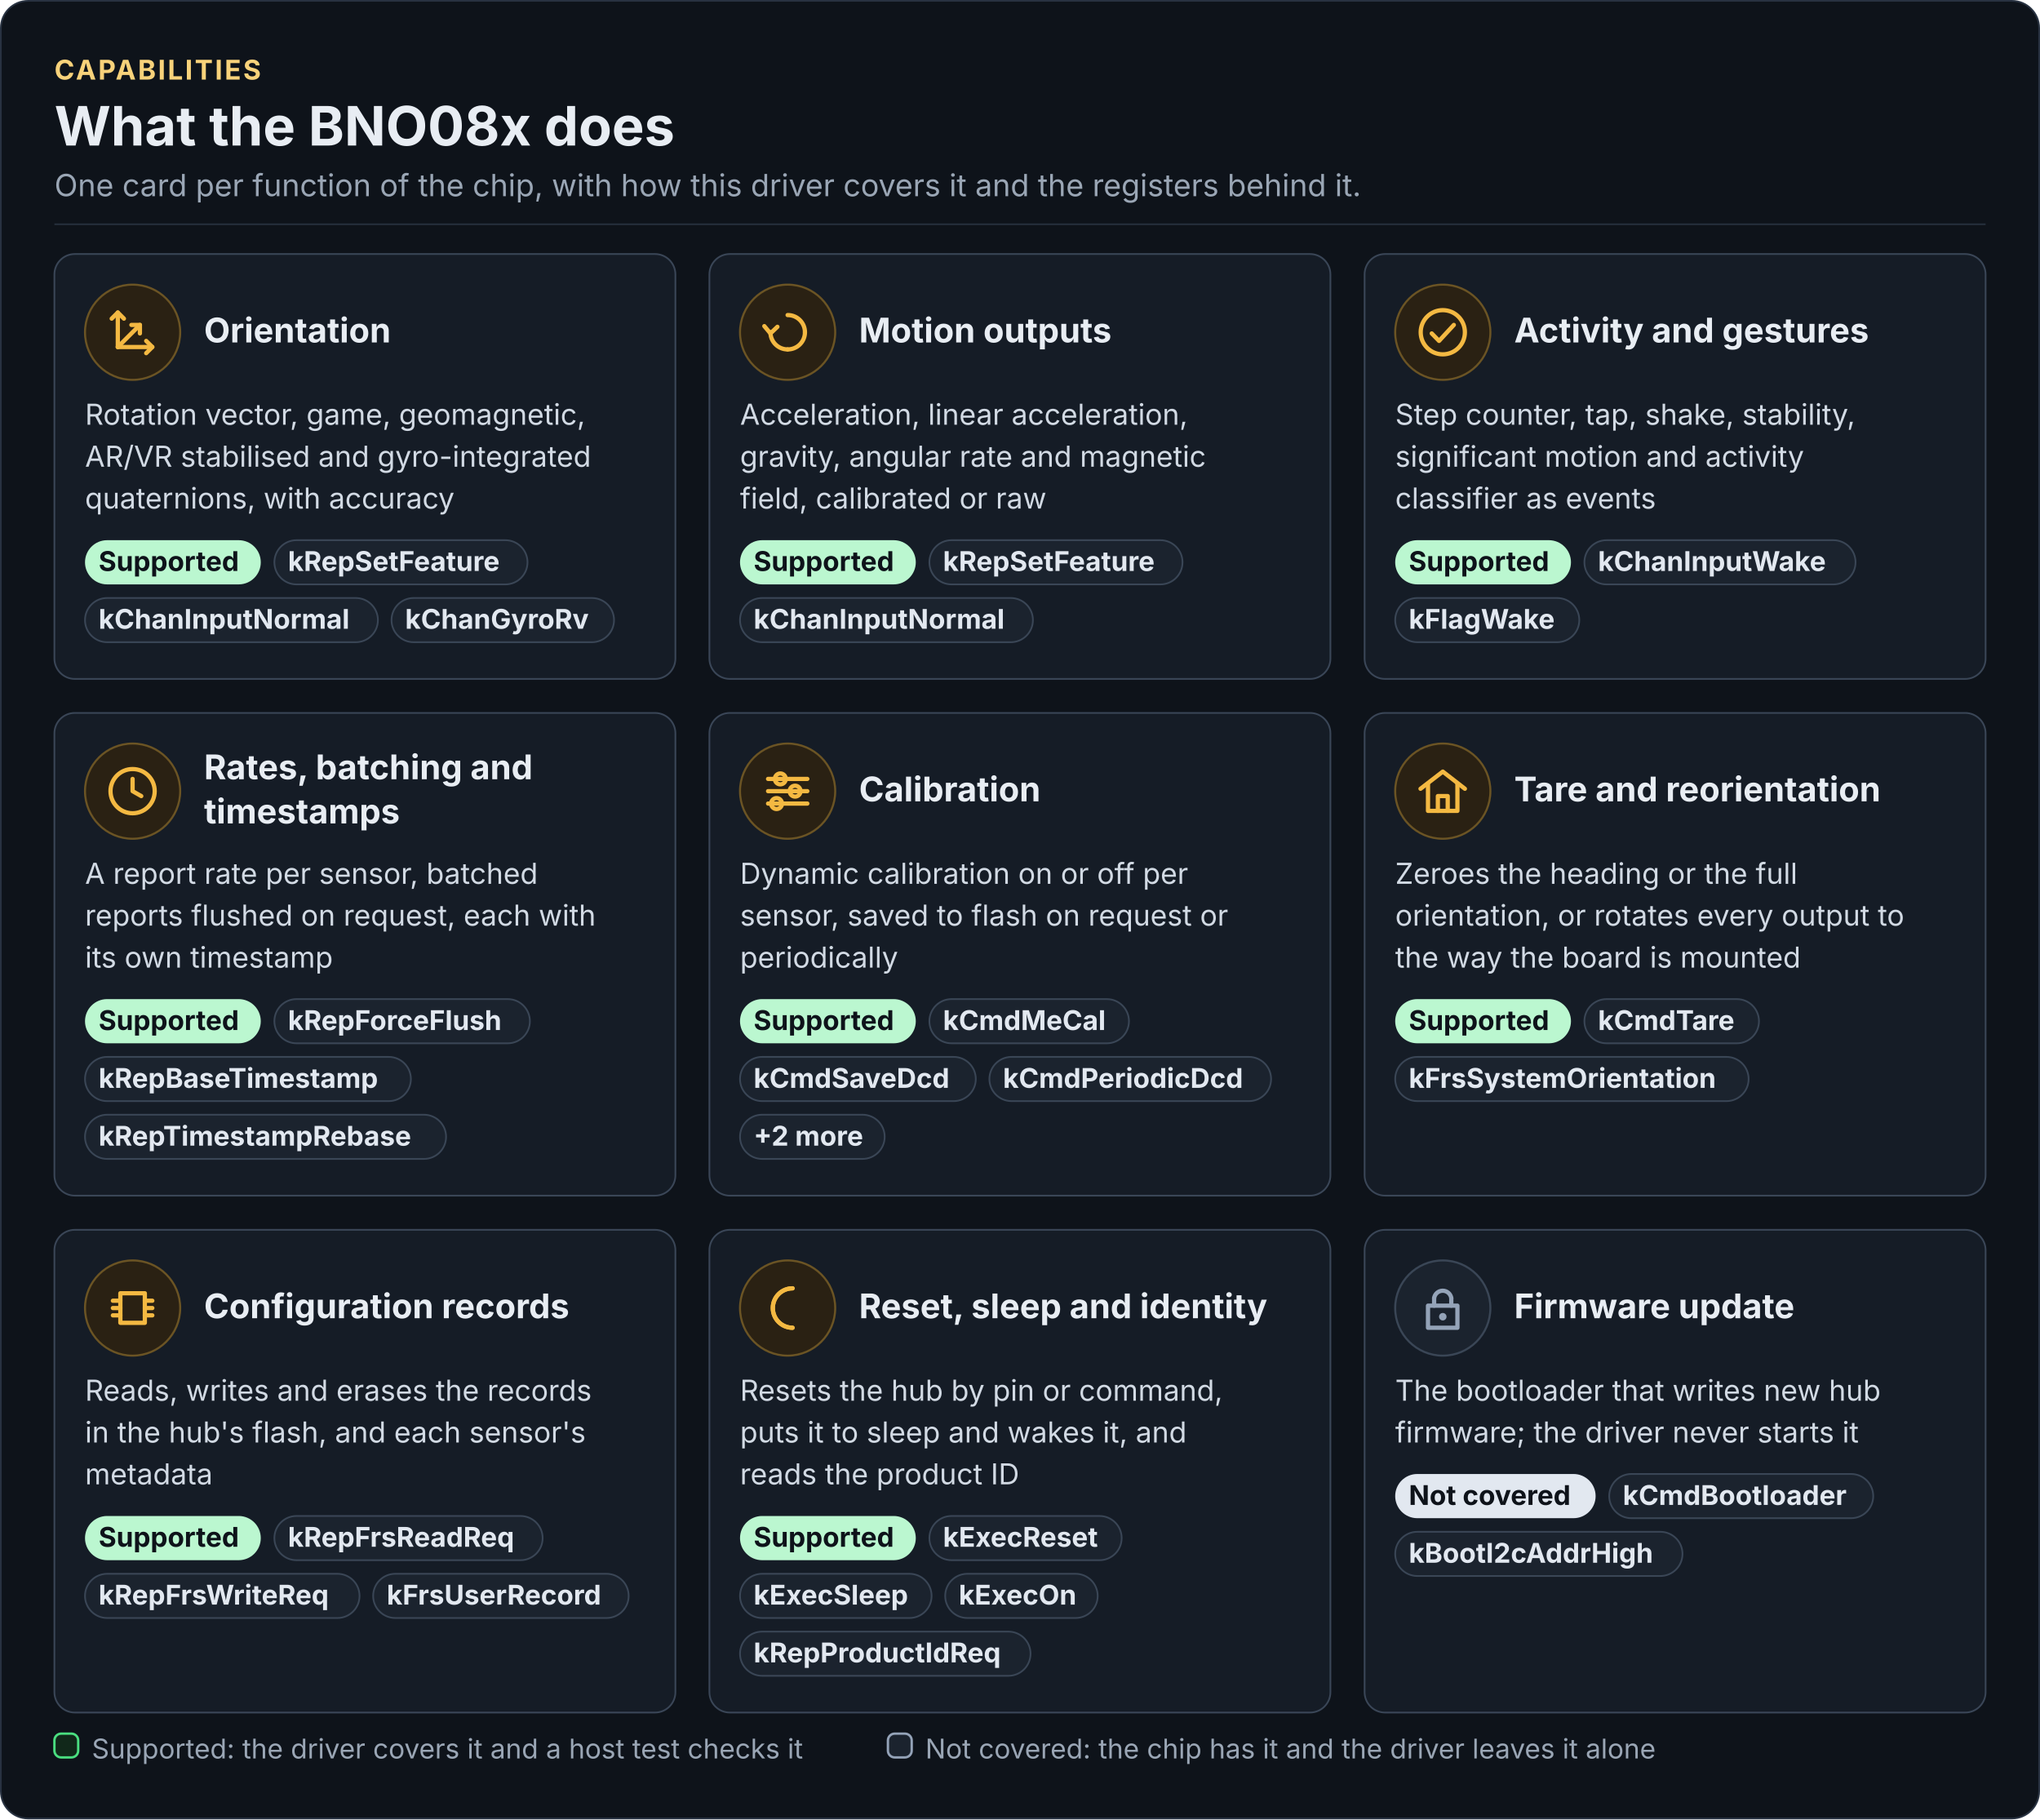
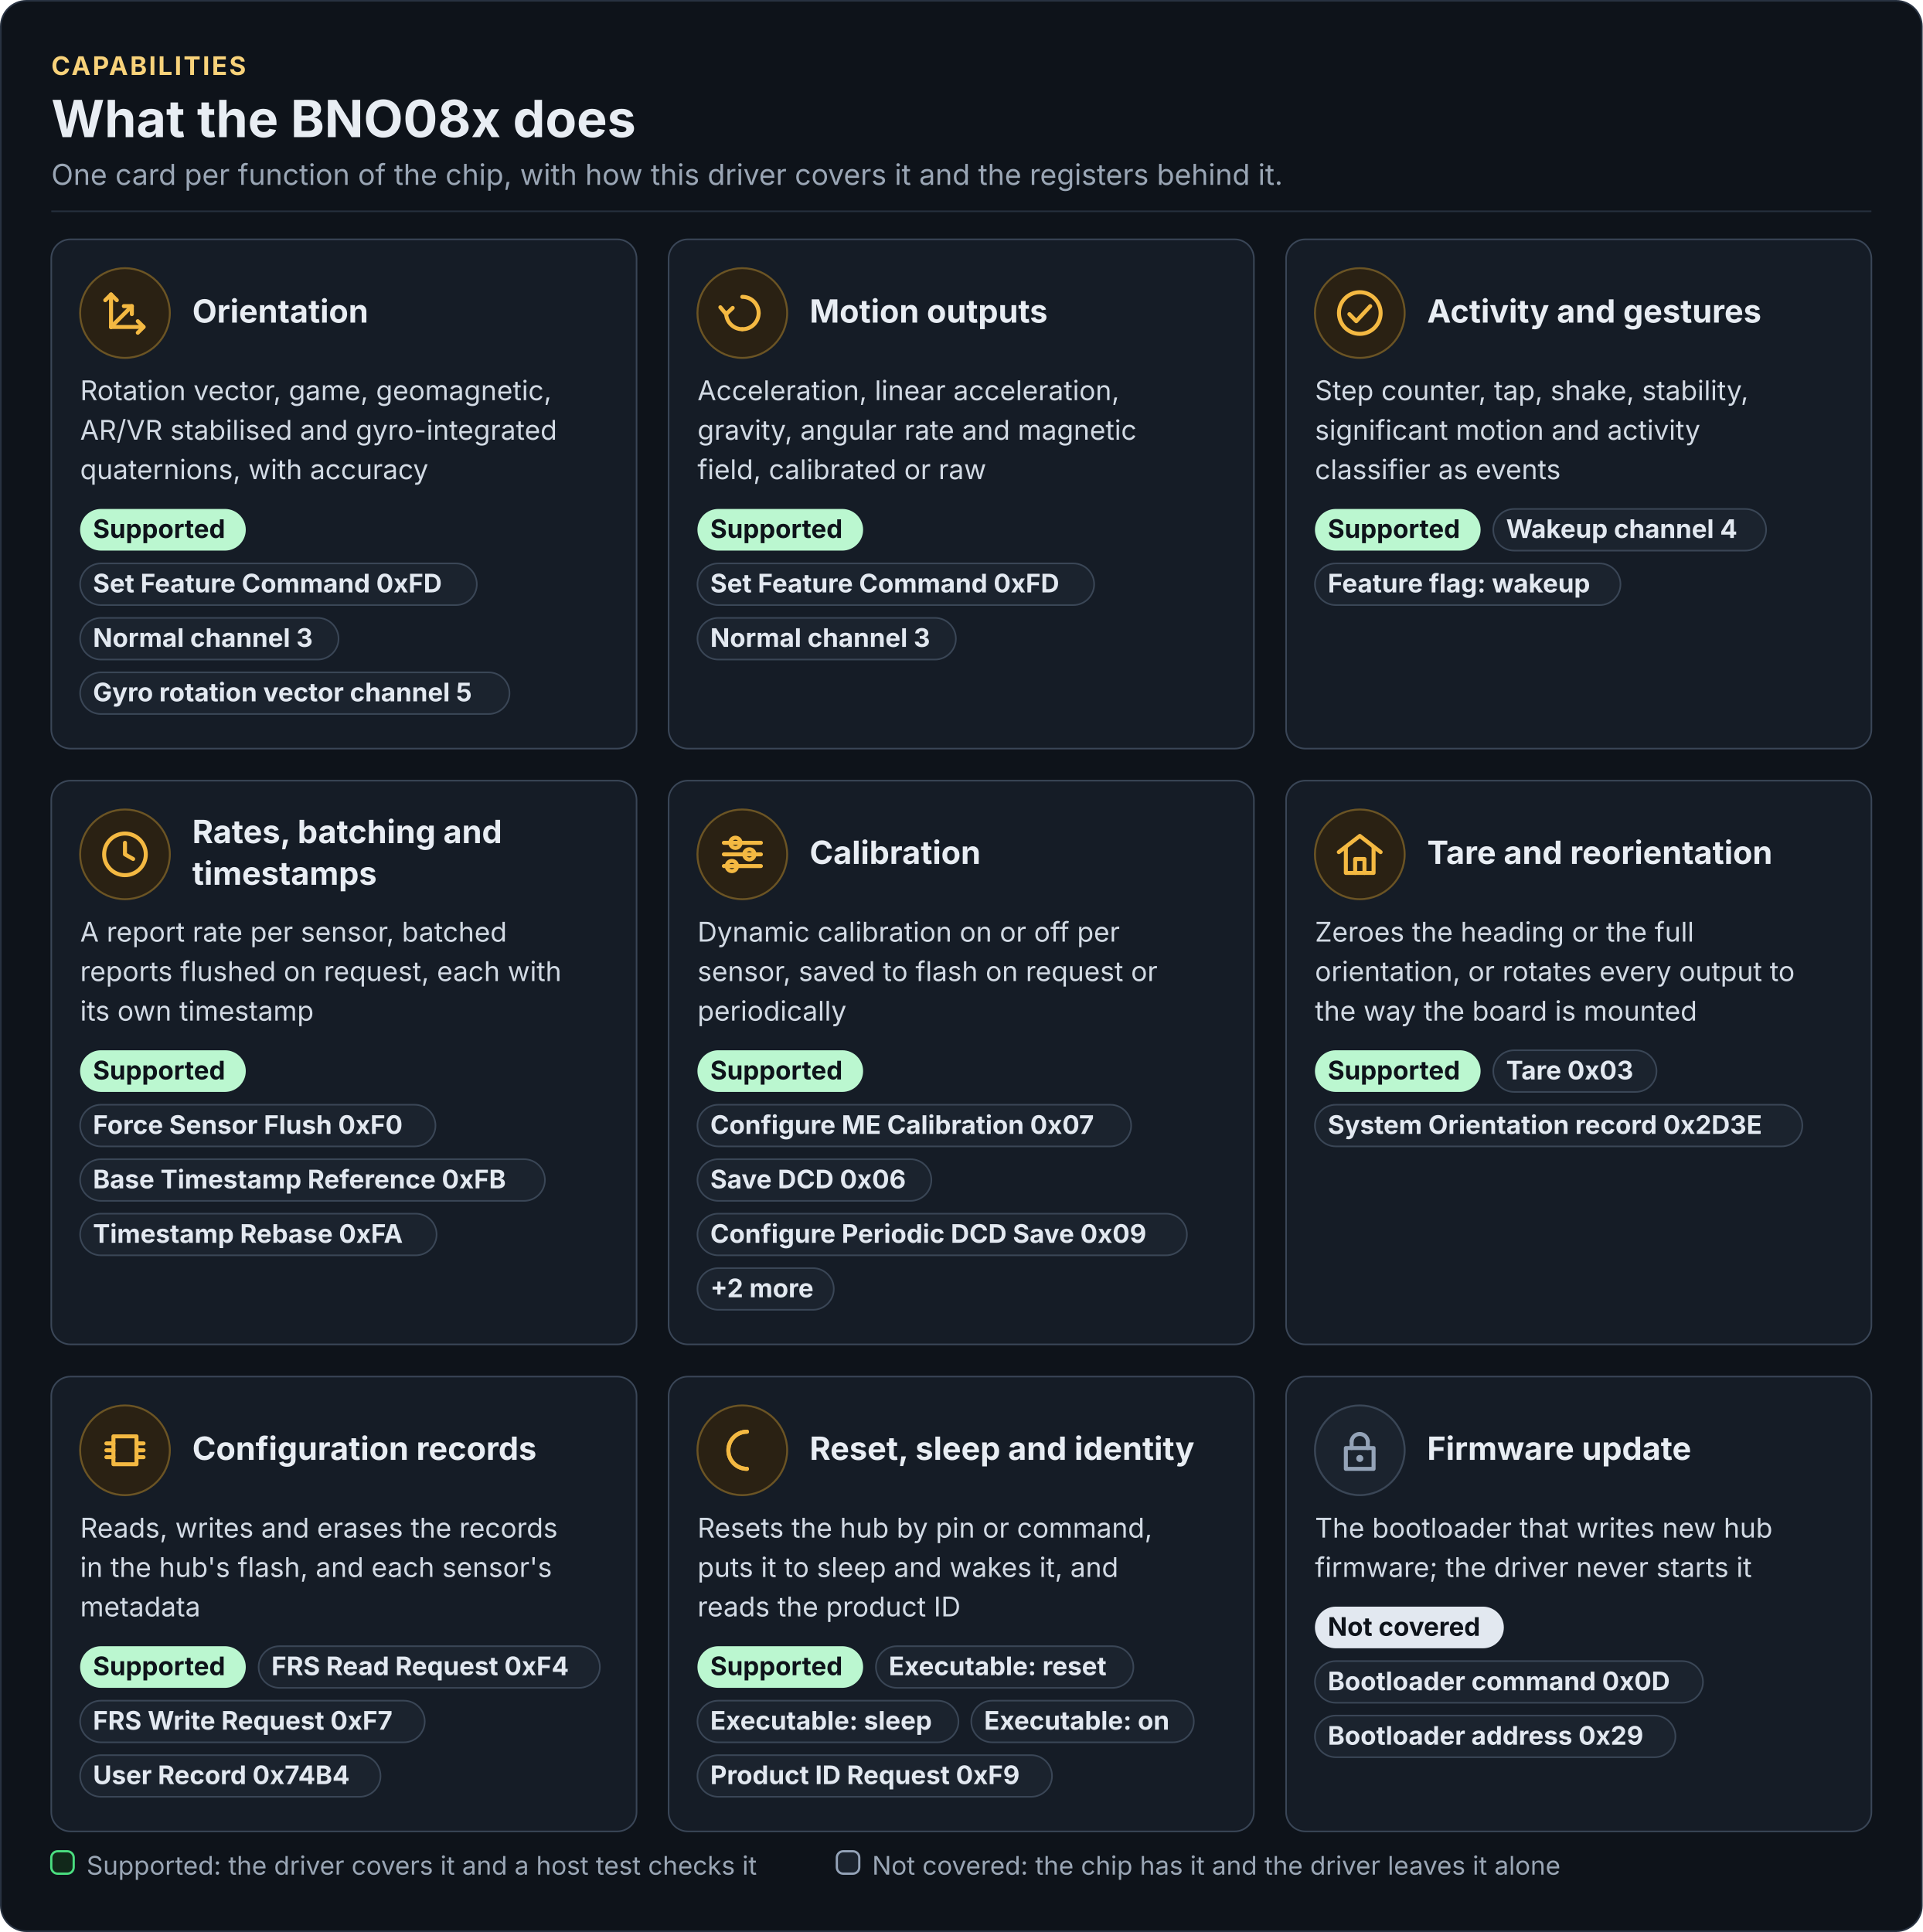
- <svg xmlns="http://www.w3.org/2000/svg" width="1200" height="1070" viewBox="0 0 1200 1070" role="img" aria-labelledby="chip-capabilities-title chip-capabilities-desc" font-family="Inter, 'Segoe UI', Roboto, 'Helvetica Neue', Arial, sans-serif">
-   <rect x="0.5" y="0.5" width="1199" height="1069" rx="16" fill="#0E131A" stroke="#283241" />
+ <svg xmlns="http://www.w3.org/2000/svg" width="1200" height="1206" viewBox="0 0 1200 1206" role="img" aria-labelledby="chip-capabilities-title chip-capabilities-desc" font-family="Inter, 'Segoe UI', Roboto, 'Helvetica Neue', Arial, sans-serif">
+   <rect x="0.5" y="0.5" width="1199" height="1205" rx="16" fill="#0E131A" stroke="#283241" />
  <text x="32" y="46.8" font-size="16" font-weight="700" letter-spacing="1.2" fill="#F8D27A">CAPABILITIES</text>
  <text x="32" y="85.6" font-size="32" font-weight="700" fill="#E8EDF3">What the BNO08x does</text>
  <text x="32" y="115.4" font-size="18" fill="#9AA6B5">One card per function of the chip, with how this driver covers it and the registers behind it.</text>
  <rect x="32" y="131.4" width="1136" height="1" fill="#252F3C" />
-   <rect x="32" y="149.4" width="365.3" height="249.9" rx="12" fill="#151C26" stroke="#3A4657" stroke-width="1" />
-   <rect x="417.3" y="149.4" width="365.3" height="249.9" rx="12" fill="#151C26" stroke="#3A4657" stroke-width="1" />
-   <rect x="802.7" y="149.4" width="365.3" height="249.9" rx="12" fill="#151C26" stroke="#3A4657" stroke-width="1" />
-   <rect x="32" y="419.3" width="365.3" height="283.9" rx="12" fill="#151C26" stroke="#3A4657" stroke-width="1" />
-   <rect x="417.3" y="419.3" width="365.3" height="283.9" rx="12" fill="#151C26" stroke="#3A4657" stroke-width="1" />
-   <rect x="802.7" y="419.3" width="365.3" height="283.9" rx="12" fill="#151C26" stroke="#3A4657" stroke-width="1" />
-   <rect x="32" y="723.3" width="365.3" height="283.9" rx="12" fill="#151C26" stroke="#3A4657" stroke-width="1" />
-   <rect x="417.3" y="723.3" width="365.3" height="283.9" rx="12" fill="#151C26" stroke="#3A4657" stroke-width="1" />
-   <rect x="802.7" y="723.3" width="365.3" height="283.9" rx="12" fill="#151C26" stroke="#3A4657" stroke-width="1" />
+   <rect x="32" y="149.4" width="365.3" height="317.9" rx="12" fill="#151C26" stroke="#3A4657" stroke-width="1" />
+   <rect x="417.3" y="149.4" width="365.3" height="317.9" rx="12" fill="#151C26" stroke="#3A4657" stroke-width="1" />
+   <rect x="802.7" y="149.4" width="365.3" height="317.9" rx="12" fill="#151C26" stroke="#3A4657" stroke-width="1" />
+   <rect x="32" y="487.3" width="365.3" height="351.9" rx="12" fill="#151C26" stroke="#3A4657" stroke-width="1" />
+   <rect x="417.3" y="487.3" width="365.3" height="351.9" rx="12" fill="#151C26" stroke="#3A4657" stroke-width="1" />
+   <rect x="802.7" y="487.3" width="365.3" height="351.9" rx="12" fill="#151C26" stroke="#3A4657" stroke-width="1" />
+   <rect x="32" y="859.3" width="365.3" height="283.9" rx="12" fill="#151C26" stroke="#3A4657" stroke-width="1" />
+   <rect x="417.3" y="859.3" width="365.3" height="283.9" rx="12" fill="#151C26" stroke="#3A4657" stroke-width="1" />
+   <rect x="802.7" y="859.3" width="365.3" height="283.9" rx="12" fill="#151C26" stroke="#3A4657" stroke-width="1" />
  <circle cx="78" cy="195.4" r="28" fill="#2A2113" stroke="#6B5424" stroke-width="1.2" />
  <path d="M69.3 204.1 L69.3 183.8" fill="none" stroke="#F4B942" stroke-width="2.5" stroke-linecap="round" stroke-linejoin="round" />
  <path d="M65.7 187.4 L69.3 183.8 L72.9 187.4" fill="none" stroke="#F4B942" stroke-width="2.5" stroke-linecap="round" stroke-linejoin="round" />
  <path d="M69.3 204.1 L89.6 204.1" fill="none" stroke="#F4B942" stroke-width="2.5" stroke-linecap="round" stroke-linejoin="round" />
  <path d="M86 200.5 L89.6 204.1 L86 207.7" fill="none" stroke="#F4B942" stroke-width="2.5" stroke-linecap="round" stroke-linejoin="round" />
  <path d="M69.3 204.1 L82.3 191.1" fill="none" stroke="#F4B942" stroke-width="2.5" stroke-linecap="round" stroke-linejoin="round" />
  <path d="M77.3 191.1 L82.3 191.1 L82.3 196.1" fill="none" stroke="#F4B942" stroke-width="2.5" stroke-linecap="round" stroke-linejoin="round" />
  <text x="120" y="201.4" font-size="20" font-weight="700" fill="#E8EDF3">Orientation</text>
  <text x="50" y="249.8" font-size="17" fill="#D2DAE4">Rotation vector, game, geomagnetic,</text>
  <text x="50" y="274.5" font-size="17" fill="#D2DAE4">AR/VR stabilised and gyro-integrated</text>
  <text x="50" y="299.1" font-size="17" fill="#D2DAE4">quaternions, with accuracy</text>
  <rect x="50" y="317.7" width="103.4" height="26" rx="13" fill="#BBF7D0" />
  <text x="58" y="335.8" font-size="16" font-weight="700" fill="#0E131A">Supported</text>
-   <rect x="161.4" y="317.7" width="148.9" height="26" rx="13" fill="#1B232E" stroke="#3A4656" stroke-width="1" />
-   <text x="169.4" y="335.8" font-size="16" font-weight="700" fill="#E2E8F0">kRepSetFeature</text>
-   <rect x="50" y="351.7" width="172.3" height="26" rx="13" fill="#1B232E" stroke="#3A4656" stroke-width="1" />
-   <text x="58" y="369.8" font-size="16" font-weight="700" fill="#E2E8F0">kChanInputNormal</text>
-   <rect x="230.3" y="351.7" width="130.9" height="26" rx="13" fill="#1B232E" stroke="#3A4656" stroke-width="1" />
-   <text x="238.3" y="369.8" font-size="16" font-weight="700" fill="#E2E8F0">kChanGyroRv</text>
+   <rect x="50" y="351.7" width="247.6" height="26" rx="13" fill="#1B232E" stroke="#3A4656" stroke-width="1" />
+   <text x="58" y="369.8" font-size="16" font-weight="700" fill="#E2E8F0">Set Feature Command 0xFD</text>
+   <rect x="50" y="385.7" width="161.3" height="26" rx="13" fill="#1B232E" stroke="#3A4656" stroke-width="1" />
+   <text x="58" y="403.8" font-size="16" font-weight="700" fill="#E2E8F0">Normal channel 3</text>
+   <rect x="50" y="419.7" width="268" height="26" rx="13" fill="#1B232E" stroke="#3A4656" stroke-width="1" />
+   <text x="58" y="437.8" font-size="16" font-weight="700" fill="#E2E8F0">Gyro rotation vector channel 5</text>
  <circle cx="463.3" cy="195.4" r="28" fill="#2A2113" stroke="#6B5424" stroke-width="1.2" />
  <path d="M463.3 185.3 A10.1 10.1 0 0 1 473.5 195.4" fill="none" stroke="#F4B942" stroke-width="2.5" stroke-linecap="round" stroke-linejoin="round" />
  <path d="M473.5 195.4 A10.1 10.1 0 0 1 463.3 205.5" fill="none" stroke="#F4B942" stroke-width="2.5" stroke-linecap="round" stroke-linejoin="round" />
  <path d="M463.3 205.5 A10.1 10.1 0 0 1 453.2 195.4" fill="none" stroke="#F4B942" stroke-width="2.5" stroke-linecap="round" stroke-linejoin="round" />
  <path d="M449.6 191.8 L453.2 196.1 L457.3 192.2" fill="none" stroke="#F4B942" stroke-width="2.5" stroke-linecap="round" stroke-linejoin="round" />
  <text x="505.3" y="201.4" font-size="20" font-weight="700" fill="#E8EDF3">Motion outputs</text>
  <text x="435.3" y="249.8" font-size="17" fill="#D2DAE4">Acceleration, linear acceleration,</text>
  <text x="435.3" y="274.5" font-size="17" fill="#D2DAE4">gravity, angular rate and magnetic</text>
  <text x="435.3" y="299.1" font-size="17" fill="#D2DAE4">field, calibrated or raw</text>
  <rect x="435.3" y="317.7" width="103.4" height="26" rx="13" fill="#BBF7D0" />
  <text x="443.3" y="335.8" font-size="16" font-weight="700" fill="#0E131A">Supported</text>
-   <rect x="546.7" y="317.7" width="148.9" height="26" rx="13" fill="#1B232E" stroke="#3A4656" stroke-width="1" />
-   <text x="554.7" y="335.8" font-size="16" font-weight="700" fill="#E2E8F0">kRepSetFeature</text>
-   <rect x="435.3" y="351.7" width="172.3" height="26" rx="13" fill="#1B232E" stroke="#3A4656" stroke-width="1" />
-   <text x="443.3" y="369.8" font-size="16" font-weight="700" fill="#E2E8F0">kChanInputNormal</text>
+   <rect x="435.3" y="351.7" width="247.6" height="26" rx="13" fill="#1B232E" stroke="#3A4656" stroke-width="1" />
+   <text x="443.3" y="369.8" font-size="16" font-weight="700" fill="#E2E8F0">Set Feature Command 0xFD</text>
+   <rect x="435.3" y="385.7" width="161.3" height="26" rx="13" fill="#1B232E" stroke="#3A4656" stroke-width="1" />
+   <text x="443.3" y="403.8" font-size="16" font-weight="700" fill="#E2E8F0">Normal channel 3</text>
  <circle cx="848.7" cy="195.4" r="28" fill="#2A2113" stroke="#6B5424" stroke-width="1.2" />
  <circle cx="848.7" cy="195.4" r="13" fill="none" stroke="#F4B942" stroke-width="2.5" />
  <path d="M842.2 196.1 L846.5 200.5 L855.2 191.1" fill="none" stroke="#F4B942" stroke-width="2.5" stroke-linecap="round" stroke-linejoin="round" />
  <text x="890.7" y="201.4" font-size="20" font-weight="700" fill="#E8EDF3">Activity and gestures</text>
  <text x="820.7" y="249.8" font-size="17" fill="#D2DAE4">Step counter, tap, shake, stability,</text>
  <text x="820.7" y="274.5" font-size="17" fill="#D2DAE4">significant motion and activity</text>
  <text x="820.7" y="299.1" font-size="17" fill="#D2DAE4">classifier as events</text>
  <rect x="820.7" y="317.7" width="103.4" height="26" rx="13" fill="#BBF7D0" />
  <text x="828.7" y="335.8" font-size="16" font-weight="700" fill="#0E131A">Supported</text>
-   <rect x="932" y="317.7" width="159.5" height="26" rx="13" fill="#1B232E" stroke="#3A4656" stroke-width="1" />
-   <text x="940" y="335.8" font-size="16" font-weight="700" fill="#E2E8F0">kChanInputWake</text>
-   <rect x="820.7" y="351.7" width="108.3" height="26" rx="13" fill="#1B232E" stroke="#3A4656" stroke-width="1" />
-   <text x="828.7" y="369.8" font-size="16" font-weight="700" fill="#E2E8F0">kFlagWake</text>
-   <circle cx="78" cy="465.3" r="28" fill="#2A2113" stroke="#6B5424" stroke-width="1.2" />
-   <circle cx="78" cy="465.3" r="13" fill="none" stroke="#F4B942" stroke-width="2.5" />
-   <path d="M78 458.1 L78 465.3 L83.1 468.2" fill="none" stroke="#F4B942" stroke-width="2.5" stroke-linecap="round" stroke-linejoin="round" />
-   <text x="120" y="458.3" font-size="20" font-weight="700" fill="#E8EDF3">Rates, batching and</text>
-   <text x="120" y="484.3" font-size="20" font-weight="700" fill="#E8EDF3">timestamps</text>
-   <text x="50" y="519.8" font-size="17" fill="#D2DAE4">A report rate per sensor, batched</text>
-   <text x="50" y="544.4" font-size="17" fill="#D2DAE4">reports flushed on request, each with</text>
-   <text x="50" y="569.1" font-size="17" fill="#D2DAE4">its own timestamp</text>
-   <rect x="50" y="587.6" width="103.4" height="26" rx="13" fill="#BBF7D0" />
-   <text x="58" y="605.8" font-size="16" font-weight="700" fill="#0E131A">Supported</text>
-   <rect x="161.4" y="587.6" width="150.3" height="26" rx="13" fill="#1B232E" stroke="#3A4656" stroke-width="1" />
-   <text x="169.4" y="605.8" font-size="16" font-weight="700" fill="#E2E8F0">kRepForceFlush</text>
-   <rect x="50" y="621.6" width="191.7" height="26" rx="13" fill="#1B232E" stroke="#3A4656" stroke-width="1" />
-   <text x="58" y="639.8" font-size="16" font-weight="700" fill="#E2E8F0">kRepBaseTimestamp</text>
-   <rect x="50" y="655.6" width="212.4" height="26" rx="13" fill="#1B232E" stroke="#3A4656" stroke-width="1" />
-   <text x="58" y="673.8" font-size="16" font-weight="700" fill="#E2E8F0">kRepTimestampRebase</text>
-   <circle cx="463.3" cy="465.3" r="28" fill="#2A2113" stroke="#6B5424" stroke-width="1.2" />
-   <path d="M451.8 458.1 L474.9 458.1" fill="none" stroke="#F4B942" stroke-width="2.5" stroke-linecap="round" stroke-linejoin="round" />
-   <circle cx="459" cy="458.1" r="3.2" fill="none" stroke="#F4B942" stroke-width="2.5" />
-   <path d="M451.8 465.3 L474.9 465.3" fill="none" stroke="#F4B942" stroke-width="2.5" stroke-linecap="round" stroke-linejoin="round" />
-   <circle cx="467.7" cy="465.3" r="3.2" fill="none" stroke="#F4B942" stroke-width="2.5" />
-   <path d="M451.8 472.6 L474.9 472.6" fill="none" stroke="#F4B942" stroke-width="2.5" stroke-linecap="round" stroke-linejoin="round" />
-   <circle cx="456.8" cy="472.6" r="3.2" fill="none" stroke="#F4B942" stroke-width="2.5" />
-   <text x="505.3" y="471.3" font-size="20" font-weight="700" fill="#E8EDF3">Calibration</text>
-   <text x="435.3" y="519.8" font-size="17" fill="#D2DAE4">Dynamic calibration on or off per</text>
-   <text x="435.3" y="544.4" font-size="17" fill="#D2DAE4">sensor, saved to flash on request or</text>
-   <text x="435.3" y="569.1" font-size="17" fill="#D2DAE4">periodically</text>
-   <rect x="435.3" y="587.6" width="103.4" height="26" rx="13" fill="#BBF7D0" />
-   <text x="443.3" y="605.8" font-size="16" font-weight="700" fill="#0E131A">Supported</text>
-   <rect x="546.7" y="587.6" width="117.4" height="26" rx="13" fill="#1B232E" stroke="#3A4656" stroke-width="1" />
-   <text x="554.7" y="605.8" font-size="16" font-weight="700" fill="#E2E8F0">kCmdMeCal</text>
-   <rect x="435.3" y="621.6" width="138.7" height="26" rx="13" fill="#1B232E" stroke="#3A4656" stroke-width="1" />
-   <text x="443.3" y="639.8" font-size="16" font-weight="700" fill="#E2E8F0">kCmdSaveDcd</text>
-   <rect x="582" y="621.6" width="165.7" height="26" rx="13" fill="#1B232E" stroke="#3A4656" stroke-width="1" />
-   <text x="590" y="639.8" font-size="16" font-weight="700" fill="#E2E8F0">kCmdPeriodicDcd</text>
-   <rect x="435.3" y="655.6" width="85.1" height="26" rx="13" fill="#1B232E" stroke="#3A4656" stroke-width="1" />
-   <text x="443.3" y="673.8" font-size="16" font-weight="700" fill="#E2E8F0">+2 more</text>
-   <circle cx="848.7" cy="465.3" r="28" fill="#2A2113" stroke="#6B5424" stroke-width="1.2" />
-   <path d="M835.6 463.9 L848.7 453.8 L861.7 463.9" fill="none" stroke="#F4B942" stroke-width="2.5" stroke-linecap="round" stroke-linejoin="round" />
-   <path d="M840 461 L840 476.9 L857.3 476.9 L857.3 461" fill="none" stroke="#F4B942" stroke-width="2.5" stroke-linecap="round" stroke-linejoin="round" />
-   <path d="M845.8 476.9 L845.8 468.2 L851.6 468.2 L851.6 476.9" fill="none" stroke="#F4B942" stroke-width="2.5" stroke-linecap="round" stroke-linejoin="round" />
-   <text x="890.7" y="471.3" font-size="20" font-weight="700" fill="#E8EDF3">Tare and reorientation</text>
-   <text x="820.7" y="519.8" font-size="17" fill="#D2DAE4">Zeroes the heading or the full</text>
-   <text x="820.7" y="544.4" font-size="17" fill="#D2DAE4">orientation, or rotates every output to</text>
-   <text x="820.7" y="569.1" font-size="17" fill="#D2DAE4">the way the board is mounted</text>
-   <rect x="820.7" y="587.6" width="103.4" height="26" rx="13" fill="#BBF7D0" />
-   <text x="828.7" y="605.8" font-size="16" font-weight="700" fill="#0E131A">Supported</text>
-   <rect x="932" y="587.6" width="102.7" height="26" rx="13" fill="#1B232E" stroke="#3A4656" stroke-width="1" />
-   <text x="940" y="605.8" font-size="16" font-weight="700" fill="#E2E8F0">kCmdTare</text>
-   <rect x="820.7" y="621.6" width="207.9" height="26" rx="13" fill="#1B232E" stroke="#3A4656" stroke-width="1" />
-   <text x="828.7" y="639.8" font-size="16" font-weight="700" fill="#E2E8F0">kFrsSystemOrientation</text>
-   <circle cx="78" cy="769.3" r="28" fill="#2A2113" stroke="#6B5424" stroke-width="1.2" />
-   <path d="M70.8 760.6 L85.2 760.6 L85.2 778 L70.8 778 Z" fill="none" stroke="#F4B942" stroke-width="2.5" stroke-linecap="round" stroke-linejoin="round" />
-   <path d="M66.4 765 L70.8 765" fill="none" stroke="#F4B942" stroke-width="2.5" stroke-linecap="round" stroke-linejoin="round" />
-   <path d="M66.4 769.3 L70.8 769.3" fill="none" stroke="#F4B942" stroke-width="2.5" stroke-linecap="round" stroke-linejoin="round" />
-   <path d="M66.4 773.6 L70.8 773.6" fill="none" stroke="#F4B942" stroke-width="2.5" stroke-linecap="round" stroke-linejoin="round" />
-   <path d="M85.2 765 L89.6 765" fill="none" stroke="#F4B942" stroke-width="2.5" stroke-linecap="round" stroke-linejoin="round" />
-   <path d="M85.2 769.3 L89.6 769.3" fill="none" stroke="#F4B942" stroke-width="2.5" stroke-linecap="round" stroke-linejoin="round" />
-   <path d="M85.2 773.6 L89.6 773.6" fill="none" stroke="#F4B942" stroke-width="2.5" stroke-linecap="round" stroke-linejoin="round" />
-   <text x="120" y="775.3" font-size="20" font-weight="700" fill="#E8EDF3">Configuration records</text>
-   <text x="50" y="823.8" font-size="17" fill="#D2DAE4">Reads, writes and erases the records</text>
-   <text x="50" y="848.4" font-size="17" fill="#D2DAE4">in the hub's flash, and each sensor's</text>
-   <text x="50" y="873" font-size="17" fill="#D2DAE4">metadata</text>
-   <rect x="50" y="891.6" width="103.4" height="26" rx="13" fill="#BBF7D0" />
-   <text x="58" y="909.7" font-size="16" font-weight="700" fill="#0E131A">Supported</text>
-   <rect x="161.4" y="891.6" width="157.8" height="26" rx="13" fill="#1B232E" stroke="#3A4656" stroke-width="1" />
-   <text x="169.4" y="909.7" font-size="16" font-weight="700" fill="#E2E8F0">kRepFrsReadReq</text>
-   <rect x="50" y="925.6" width="161.5" height="26" rx="13" fill="#1B232E" stroke="#3A4656" stroke-width="1" />
-   <text x="58" y="943.7" font-size="16" font-weight="700" fill="#E2E8F0">kRepFrsWriteReq</text>
-   <rect x="219.5" y="925.6" width="150.3" height="26" rx="13" fill="#1B232E" stroke="#3A4656" stroke-width="1" />
-   <text x="227.5" y="943.7" font-size="16" font-weight="700" fill="#E2E8F0">kFrsUserRecord</text>
-   <circle cx="463.3" cy="769.3" r="28" fill="#2A2113" stroke="#6B5424" stroke-width="1.2" />
-   <path d="M466.2 757.7 A11.6 11.6 0 0 0 466.2 780.9" fill="none" stroke="#F4B942" stroke-width="2.5" stroke-linecap="round" stroke-linejoin="round" />
-   <path d="M466.2 780.9 A9.4 9.4 0 0 1 466.2 757.7" fill="none" stroke="#F4B942" stroke-width="2.5" stroke-linecap="round" stroke-linejoin="round" />
-   <text x="505.3" y="775.3" font-size="20" font-weight="700" fill="#E8EDF3">Reset, sleep and identity</text>
-   <text x="435.3" y="823.8" font-size="17" fill="#D2DAE4">Resets the hub by pin or command,</text>
-   <text x="435.3" y="848.4" font-size="17" fill="#D2DAE4">puts it to sleep and wakes it, and</text>
-   <text x="435.3" y="873" font-size="17" fill="#D2DAE4">reads the product ID</text>
-   <rect x="435.3" y="891.6" width="103.4" height="26" rx="13" fill="#BBF7D0" />
-   <text x="443.3" y="909.7" font-size="16" font-weight="700" fill="#0E131A">Supported</text>
-   <rect x="546.7" y="891.6" width="113.1" height="26" rx="13" fill="#1B232E" stroke="#3A4656" stroke-width="1" />
-   <text x="554.7" y="909.7" font-size="16" font-weight="700" fill="#E2E8F0">kExecReset</text>
-   <rect x="435.3" y="925.6" width="112.7" height="26" rx="13" fill="#1B232E" stroke="#3A4656" stroke-width="1" />
-   <text x="443.3" y="943.7" font-size="16" font-weight="700" fill="#E2E8F0">kExecSleep</text>
-   <rect x="556" y="925.6" width="89.7" height="26" rx="13" fill="#1B232E" stroke="#3A4656" stroke-width="1" />
-   <text x="564" y="943.7" font-size="16" font-weight="700" fill="#E2E8F0">kExecOn</text>
-   <rect x="435.3" y="959.6" width="170.9" height="26" rx="13" fill="#1B232E" stroke="#3A4656" stroke-width="1" />
-   <text x="443.3" y="977.7" font-size="16" font-weight="700" fill="#E2E8F0">kRepProductIdReq</text>
-   <circle cx="848.7" cy="769.3" r="28" fill="#1B232E" stroke="#3A4656" stroke-width="1.2" />
-   <path d="M840 767.9 L857.3 767.9 L857.3 780.9 L840 780.9 Z" fill="none" stroke="#94A3B8" stroke-width="2.5" stroke-linecap="round" stroke-linejoin="round" />
-   <path d="M843.6 767.9 L843.6 763.5" fill="none" stroke="#94A3B8" stroke-width="2.5" stroke-linecap="round" stroke-linejoin="round" />
-   <path d="M843.6 763.5 A5.1 5.1 0 0 1 853.7 763.5" fill="none" stroke="#94A3B8" stroke-width="2.5" stroke-linecap="round" stroke-linejoin="round" />
-   <path d="M853.7 763.5 L853.7 767.9" fill="none" stroke="#94A3B8" stroke-width="2.5" stroke-linecap="round" stroke-linejoin="round" />
-   <circle cx="848.7" cy="774.4" r="2.2" fill="#94A3B8" />
-   <text x="890.7" y="775.3" font-size="20" font-weight="700" fill="#E8EDF3">Firmware update</text>
-   <text x="820.7" y="823.8" font-size="17" fill="#D2DAE4">The bootloader that writes new hub</text>
-   <text x="820.7" y="848.4" font-size="17" fill="#D2DAE4">firmware; the driver never starts it</text>
-   <rect x="820.7" y="866.9" width="117.9" height="26" rx="13" fill="#E2E8F0" />
-   <text x="828.7" y="885.1" font-size="16" font-weight="700" fill="#0E131A">Not covered</text>
-   <rect x="946.6" y="866.9" width="155.3" height="26" rx="13" fill="#1B232E" stroke="#3A4656" stroke-width="1" />
-   <text x="954.6" y="885.1" font-size="16" font-weight="700" fill="#E2E8F0">kCmdBootloader</text>
-   <rect x="820.7" y="900.9" width="169" height="26" rx="13" fill="#1B232E" stroke="#3A4656" stroke-width="1" />
-   <text x="828.7" y="919.1" font-size="16" font-weight="700" fill="#E2E8F0">kBootI2cAddrHigh</text>
-   <rect x="32" y="1019.6" width="14" height="14" rx="4" fill="#11281A" stroke="#4ADE80" stroke-width="1.4" />
-   <text x="54" y="1034.2" font-size="16" fill="#9AA6B5">Supported: the driver covers it and a host test checks it</text>
-   <rect x="522.3" y="1019.6" width="14" height="14" rx="4" fill="#1B232E" stroke="#94A3B8" stroke-width="1.4" />
-   <text x="544.3" y="1034.2" font-size="16" fill="#9AA6B5">Not covered: the chip has it and the driver leaves it alone</text>
+   <rect x="932" y="317.7" width="170.3" height="26" rx="13" fill="#1B232E" stroke="#3A4656" stroke-width="1" />
+   <text x="940" y="335.8" font-size="16" font-weight="700" fill="#E2E8F0">Wakeup channel 4</text>
+   <rect x="820.7" y="351.7" width="190.7" height="26" rx="13" fill="#1B232E" stroke="#3A4656" stroke-width="1" />
+   <text x="828.7" y="369.8" font-size="16" font-weight="700" fill="#E2E8F0">Feature flag: wakeup</text>
+   <circle cx="78" cy="533.3" r="28" fill="#2A2113" stroke="#6B5424" stroke-width="1.2" />
+   <circle cx="78" cy="533.3" r="13" fill="none" stroke="#F4B942" stroke-width="2.5" />
+   <path d="M78 526.1 L78 533.3 L83.1 536.2" fill="none" stroke="#F4B942" stroke-width="2.5" stroke-linecap="round" stroke-linejoin="round" />
+   <text x="120" y="526.3" font-size="20" font-weight="700" fill="#E8EDF3">Rates, batching and</text>
+   <text x="120" y="552.3" font-size="20" font-weight="700" fill="#E8EDF3">timestamps</text>
+   <text x="50" y="587.8" font-size="17" fill="#D2DAE4">A report rate per sensor, batched</text>
+   <text x="50" y="612.4" font-size="17" fill="#D2DAE4">reports flushed on request, each with</text>
+   <text x="50" y="637.1" font-size="17" fill="#D2DAE4">its own timestamp</text>
+   <rect x="50" y="655.6" width="103.4" height="26" rx="13" fill="#BBF7D0" />
+   <text x="58" y="673.8" font-size="16" font-weight="700" fill="#0E131A">Supported</text>
+   <rect x="50" y="689.6" width="221.8" height="26" rx="13" fill="#1B232E" stroke="#3A4656" stroke-width="1" />
+   <text x="58" y="707.8" font-size="16" font-weight="700" fill="#E2E8F0">Force Sensor Flush 0xF0</text>
+   <rect x="50" y="723.6" width="290.1" height="26" rx="13" fill="#1B232E" stroke="#3A4656" stroke-width="1" />
+   <text x="58" y="741.8" font-size="16" font-weight="700" fill="#E2E8F0">Base Timestamp Reference 0xFB</text>
+   <rect x="50" y="757.6" width="222.5" height="26" rx="13" fill="#1B232E" stroke="#3A4656" stroke-width="1" />
+   <text x="58" y="775.8" font-size="16" font-weight="700" fill="#E2E8F0">Timestamp Rebase 0xFA</text>
+   <circle cx="463.3" cy="533.3" r="28" fill="#2A2113" stroke="#6B5424" stroke-width="1.2" />
+   <path d="M451.8 526.1 L474.9 526.1" fill="none" stroke="#F4B942" stroke-width="2.5" stroke-linecap="round" stroke-linejoin="round" />
+   <circle cx="459" cy="526.1" r="3.2" fill="none" stroke="#F4B942" stroke-width="2.5" />
+   <path d="M451.8 533.3 L474.9 533.3" fill="none" stroke="#F4B942" stroke-width="2.5" stroke-linecap="round" stroke-linejoin="round" />
+   <circle cx="467.7" cy="533.3" r="3.2" fill="none" stroke="#F4B942" stroke-width="2.5" />
+   <path d="M451.8 540.6 L474.9 540.6" fill="none" stroke="#F4B942" stroke-width="2.5" stroke-linecap="round" stroke-linejoin="round" />
+   <circle cx="456.8" cy="540.6" r="3.2" fill="none" stroke="#F4B942" stroke-width="2.5" />
+   <text x="505.3" y="539.3" font-size="20" font-weight="700" fill="#E8EDF3">Calibration</text>
+   <text x="435.3" y="587.8" font-size="17" fill="#D2DAE4">Dynamic calibration on or off per</text>
+   <text x="435.3" y="612.4" font-size="17" fill="#D2DAE4">sensor, saved to flash on request or</text>
+   <text x="435.3" y="637.1" font-size="17" fill="#D2DAE4">periodically</text>
+   <rect x="435.3" y="655.6" width="103.4" height="26" rx="13" fill="#BBF7D0" />
+   <text x="443.3" y="673.8" font-size="16" font-weight="700" fill="#0E131A">Supported</text>
+   <rect x="435.3" y="689.6" width="270.7" height="26" rx="13" fill="#1B232E" stroke="#3A4656" stroke-width="1" />
+   <text x="443.3" y="707.8" font-size="16" font-weight="700" fill="#E2E8F0">Configure ME Calibration 0x07</text>
+   <rect x="435.3" y="723.6" width="146" height="26" rx="13" fill="#1B232E" stroke="#3A4656" stroke-width="1" />
+   <text x="443.3" y="741.8" font-size="16" font-weight="700" fill="#E2E8F0">Save DCD 0x06</text>
+   <rect x="435.3" y="757.6" width="305.5" height="26" rx="13" fill="#1B232E" stroke="#3A4656" stroke-width="1" />
+   <text x="443.3" y="775.8" font-size="16" font-weight="700" fill="#E2E8F0">Configure Periodic DCD Save 0x09</text>
+   <rect x="435.3" y="791.6" width="85.1" height="26" rx="13" fill="#1B232E" stroke="#3A4656" stroke-width="1" />
+   <text x="443.3" y="809.8" font-size="16" font-weight="700" fill="#E2E8F0">+2 more</text>
+   <circle cx="848.7" cy="533.3" r="28" fill="#2A2113" stroke="#6B5424" stroke-width="1.2" />
+   <path d="M835.6 531.9 L848.7 521.8 L861.7 531.9" fill="none" stroke="#F4B942" stroke-width="2.5" stroke-linecap="round" stroke-linejoin="round" />
+   <path d="M840 529 L840 544.9 L857.3 544.9 L857.3 529" fill="none" stroke="#F4B942" stroke-width="2.5" stroke-linecap="round" stroke-linejoin="round" />
+   <path d="M845.8 544.9 L845.8 536.2 L851.6 536.2 L851.6 544.9" fill="none" stroke="#F4B942" stroke-width="2.5" stroke-linecap="round" stroke-linejoin="round" />
+   <text x="890.7" y="539.3" font-size="20" font-weight="700" fill="#E8EDF3">Tare and reorientation</text>
+   <text x="820.7" y="587.8" font-size="17" fill="#D2DAE4">Zeroes the heading or the full</text>
+   <text x="820.7" y="612.4" font-size="17" fill="#D2DAE4">orientation, or rotates every output to</text>
+   <text x="820.7" y="637.1" font-size="17" fill="#D2DAE4">the way the board is mounted</text>
+   <rect x="820.7" y="655.6" width="103.4" height="26" rx="13" fill="#BBF7D0" />
+   <text x="828.7" y="673.8" font-size="16" font-weight="700" fill="#0E131A">Supported</text>
+   <rect x="932" y="655.6" width="101.9" height="26" rx="13" fill="#1B232E" stroke="#3A4656" stroke-width="1" />
+   <text x="940" y="673.8" font-size="16" font-weight="700" fill="#E2E8F0">Tare 0x03</text>
+   <rect x="820.7" y="689.6" width="304.2" height="26" rx="13" fill="#1B232E" stroke="#3A4656" stroke-width="1" />
+   <text x="828.7" y="707.8" font-size="16" font-weight="700" fill="#E2E8F0">System Orientation record 0x2D3E</text>
+   <circle cx="78" cy="905.3" r="28" fill="#2A2113" stroke="#6B5424" stroke-width="1.2" />
+   <path d="M70.8 896.6 L85.2 896.6 L85.2 914 L70.8 914 Z" fill="none" stroke="#F4B942" stroke-width="2.5" stroke-linecap="round" stroke-linejoin="round" />
+   <path d="M66.4 901 L70.8 901" fill="none" stroke="#F4B942" stroke-width="2.5" stroke-linecap="round" stroke-linejoin="round" />
+   <path d="M66.4 905.3 L70.8 905.3" fill="none" stroke="#F4B942" stroke-width="2.5" stroke-linecap="round" stroke-linejoin="round" />
+   <path d="M66.4 909.6 L70.8 909.6" fill="none" stroke="#F4B942" stroke-width="2.5" stroke-linecap="round" stroke-linejoin="round" />
+   <path d="M85.2 901 L89.6 901" fill="none" stroke="#F4B942" stroke-width="2.5" stroke-linecap="round" stroke-linejoin="round" />
+   <path d="M85.2 905.3 L89.6 905.3" fill="none" stroke="#F4B942" stroke-width="2.5" stroke-linecap="round" stroke-linejoin="round" />
+   <path d="M85.2 909.6 L89.6 909.6" fill="none" stroke="#F4B942" stroke-width="2.5" stroke-linecap="round" stroke-linejoin="round" />
+   <text x="120" y="911.3" font-size="20" font-weight="700" fill="#E8EDF3">Configuration records</text>
+   <text x="50" y="959.8" font-size="17" fill="#D2DAE4">Reads, writes and erases the records</text>
+   <text x="50" y="984.4" font-size="17" fill="#D2DAE4">in the hub's flash, and each sensor's</text>
+   <text x="50" y="1009" font-size="17" fill="#D2DAE4">metadata</text>
+   <rect x="50" y="1027.6" width="103.4" height="26" rx="13" fill="#BBF7D0" />
+   <text x="58" y="1045.7" font-size="16" font-weight="700" fill="#0E131A">Supported</text>
+   <rect x="161.4" y="1027.6" width="213" height="26" rx="13" fill="#1B232E" stroke="#3A4656" stroke-width="1" />
+   <text x="169.4" y="1045.7" font-size="16" font-weight="700" fill="#E2E8F0">FRS Read Request 0xF4</text>
+   <rect x="50" y="1061.6" width="215.1" height="26" rx="13" fill="#1B232E" stroke="#3A4656" stroke-width="1" />
+   <text x="58" y="1079.7" font-size="16" font-weight="700" fill="#E2E8F0">FRS Write Request 0xF7</text>
+   <rect x="50" y="1095.6" width="187.5" height="26" rx="13" fill="#1B232E" stroke="#3A4656" stroke-width="1" />
+   <text x="58" y="1113.7" font-size="16" font-weight="700" fill="#E2E8F0">User Record 0x74B4</text>
+   <circle cx="463.3" cy="905.3" r="28" fill="#2A2113" stroke="#6B5424" stroke-width="1.2" />
+   <path d="M466.2 893.7 A11.6 11.6 0 0 0 466.2 916.9" fill="none" stroke="#F4B942" stroke-width="2.5" stroke-linecap="round" stroke-linejoin="round" />
+   <path d="M466.2 916.9 A9.4 9.4 0 0 1 466.2 893.7" fill="none" stroke="#F4B942" stroke-width="2.5" stroke-linecap="round" stroke-linejoin="round" />
+   <text x="505.3" y="911.3" font-size="20" font-weight="700" fill="#E8EDF3">Reset, sleep and identity</text>
+   <text x="435.3" y="959.8" font-size="17" fill="#D2DAE4">Resets the hub by pin or command,</text>
+   <text x="435.3" y="984.4" font-size="17" fill="#D2DAE4">puts it to sleep and wakes it, and</text>
+   <text x="435.3" y="1009" font-size="17" fill="#D2DAE4">reads the product ID</text>
+   <rect x="435.3" y="1027.6" width="103.4" height="26" rx="13" fill="#BBF7D0" />
+   <text x="443.3" y="1045.7" font-size="16" font-weight="700" fill="#0E131A">Supported</text>
+   <rect x="546.7" y="1027.6" width="160.7" height="26" rx="13" fill="#1B232E" stroke="#3A4656" stroke-width="1" />
+   <text x="554.7" y="1045.7" font-size="16" font-weight="700" fill="#E2E8F0">Executable: reset</text>
+   <rect x="435.3" y="1061.6" width="162.9" height="26" rx="13" fill="#1B232E" stroke="#3A4656" stroke-width="1" />
+   <text x="443.3" y="1079.7" font-size="16" font-weight="700" fill="#E2E8F0">Executable: sleep</text>
+   <rect x="606.2" y="1061.6" width="138.9" height="26" rx="13" fill="#1B232E" stroke="#3A4656" stroke-width="1" />
+   <text x="614.2" y="1079.7" font-size="16" font-weight="700" fill="#E2E8F0">Executable: on</text>
+   <rect x="435.3" y="1095.6" width="221.3" height="26" rx="13" fill="#1B232E" stroke="#3A4656" stroke-width="1" />
+   <text x="443.3" y="1113.7" font-size="16" font-weight="700" fill="#E2E8F0">Product ID Request 0xF9</text>
+   <circle cx="848.7" cy="905.3" r="28" fill="#1B232E" stroke="#3A4656" stroke-width="1.2" />
+   <path d="M840 903.9 L857.3 903.9 L857.3 916.9 L840 916.9 Z" fill="none" stroke="#94A3B8" stroke-width="2.5" stroke-linecap="round" stroke-linejoin="round" />
+   <path d="M843.6 903.9 L843.6 899.5" fill="none" stroke="#94A3B8" stroke-width="2.5" stroke-linecap="round" stroke-linejoin="round" />
+   <path d="M843.6 899.5 A5.1 5.1 0 0 1 853.7 899.5" fill="none" stroke="#94A3B8" stroke-width="2.5" stroke-linecap="round" stroke-linejoin="round" />
+   <path d="M853.7 899.5 L853.7 903.9" fill="none" stroke="#94A3B8" stroke-width="2.5" stroke-linecap="round" stroke-linejoin="round" />
+   <circle cx="848.7" cy="910.4" r="2.2" fill="#94A3B8" />
+   <text x="890.7" y="911.3" font-size="20" font-weight="700" fill="#E8EDF3">Firmware update</text>
+   <text x="820.7" y="959.8" font-size="17" fill="#D2DAE4">The bootloader that writes new hub</text>
+   <text x="820.7" y="984.4" font-size="17" fill="#D2DAE4">firmware; the driver never starts it</text>
+   <rect x="820.7" y="1002.9" width="117.9" height="26" rx="13" fill="#E2E8F0" />
+   <text x="828.7" y="1021.1" font-size="16" font-weight="700" fill="#0E131A">Not covered</text>
+   <rect x="820.7" y="1036.9" width="242.2" height="26" rx="13" fill="#1B232E" stroke="#3A4656" stroke-width="1" />
+   <text x="828.7" y="1055.1" font-size="16" font-weight="700" fill="#E2E8F0">Bootloader command 0x0D</text>
+   <rect x="820.7" y="1070.9" width="225" height="26" rx="13" fill="#1B232E" stroke="#3A4656" stroke-width="1" />
+   <text x="828.7" y="1089.1" font-size="16" font-weight="700" fill="#E2E8F0">Bootloader address 0x29</text>
+   <rect x="32" y="1155.6" width="14" height="14" rx="4" fill="#11281A" stroke="#4ADE80" stroke-width="1.4" />
+   <text x="54" y="1170.2" font-size="16" fill="#9AA6B5">Supported: the driver covers it and a host test checks it</text>
+   <rect x="522.3" y="1155.6" width="14" height="14" rx="4" fill="#1B232E" stroke="#94A3B8" stroke-width="1.4" />
+   <text x="544.3" y="1170.2" font-size="16" fill="#9AA6B5">Not covered: the chip has it and the driver leaves it alone</text>
</svg>
